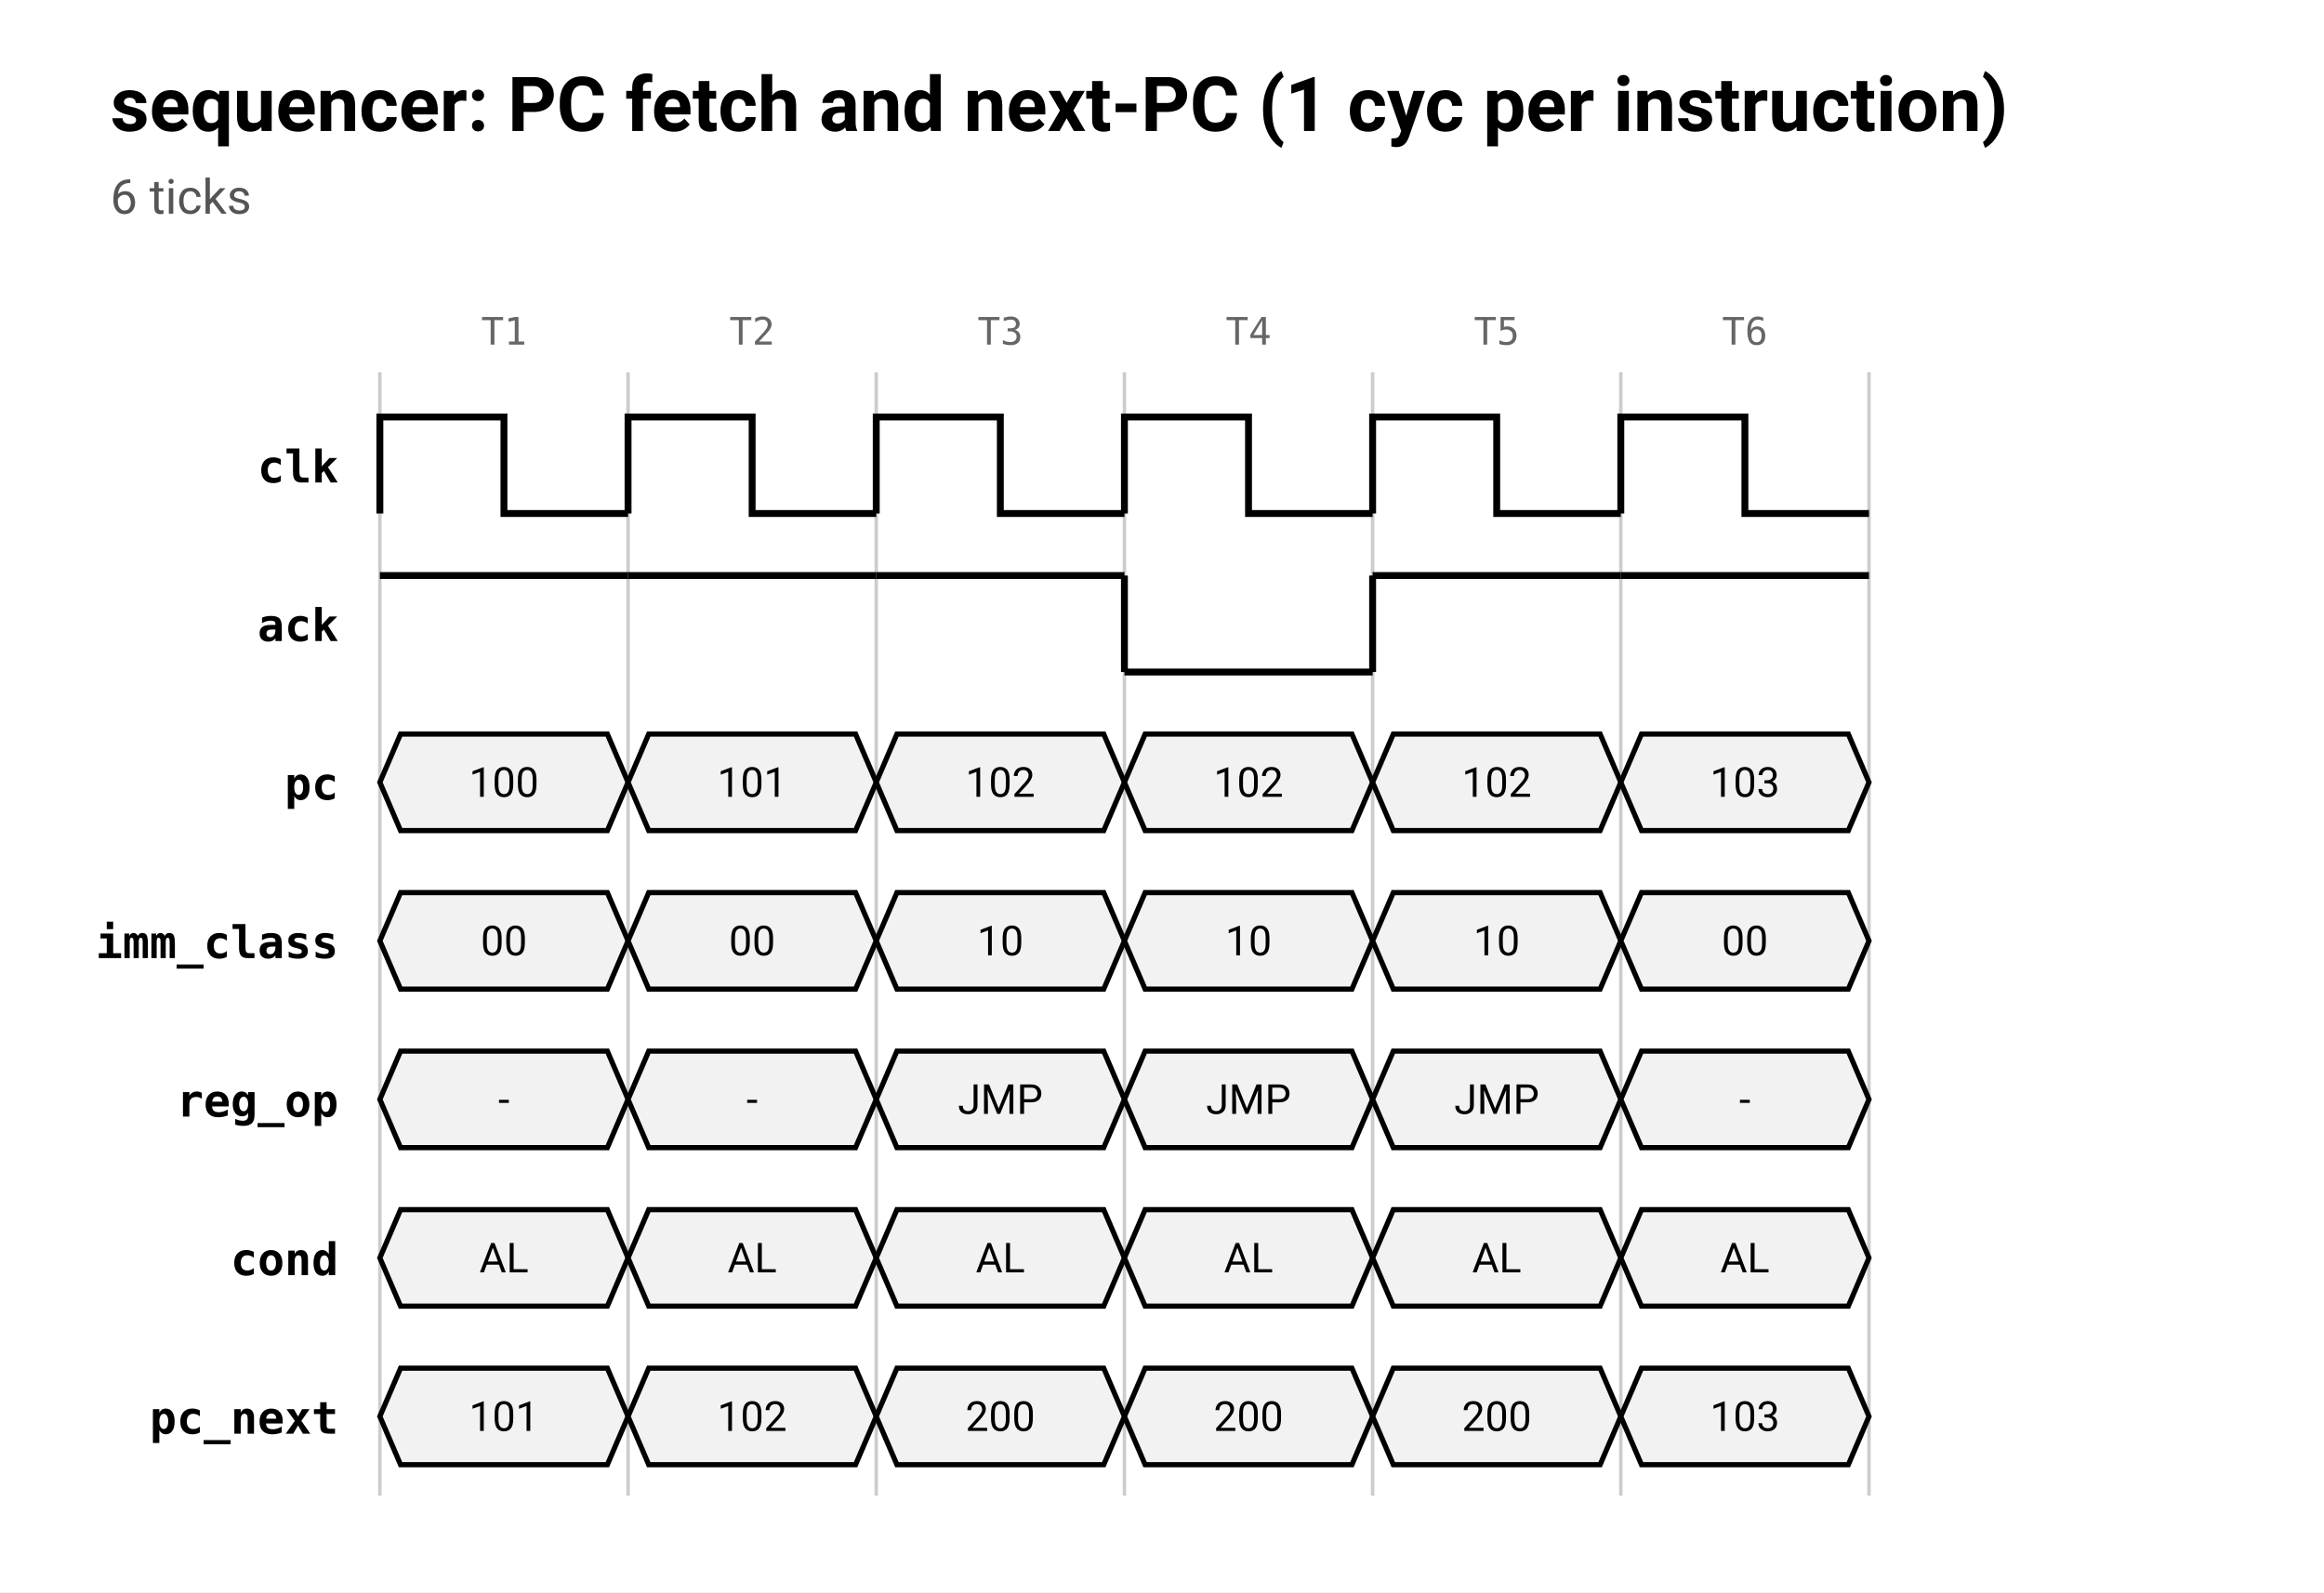
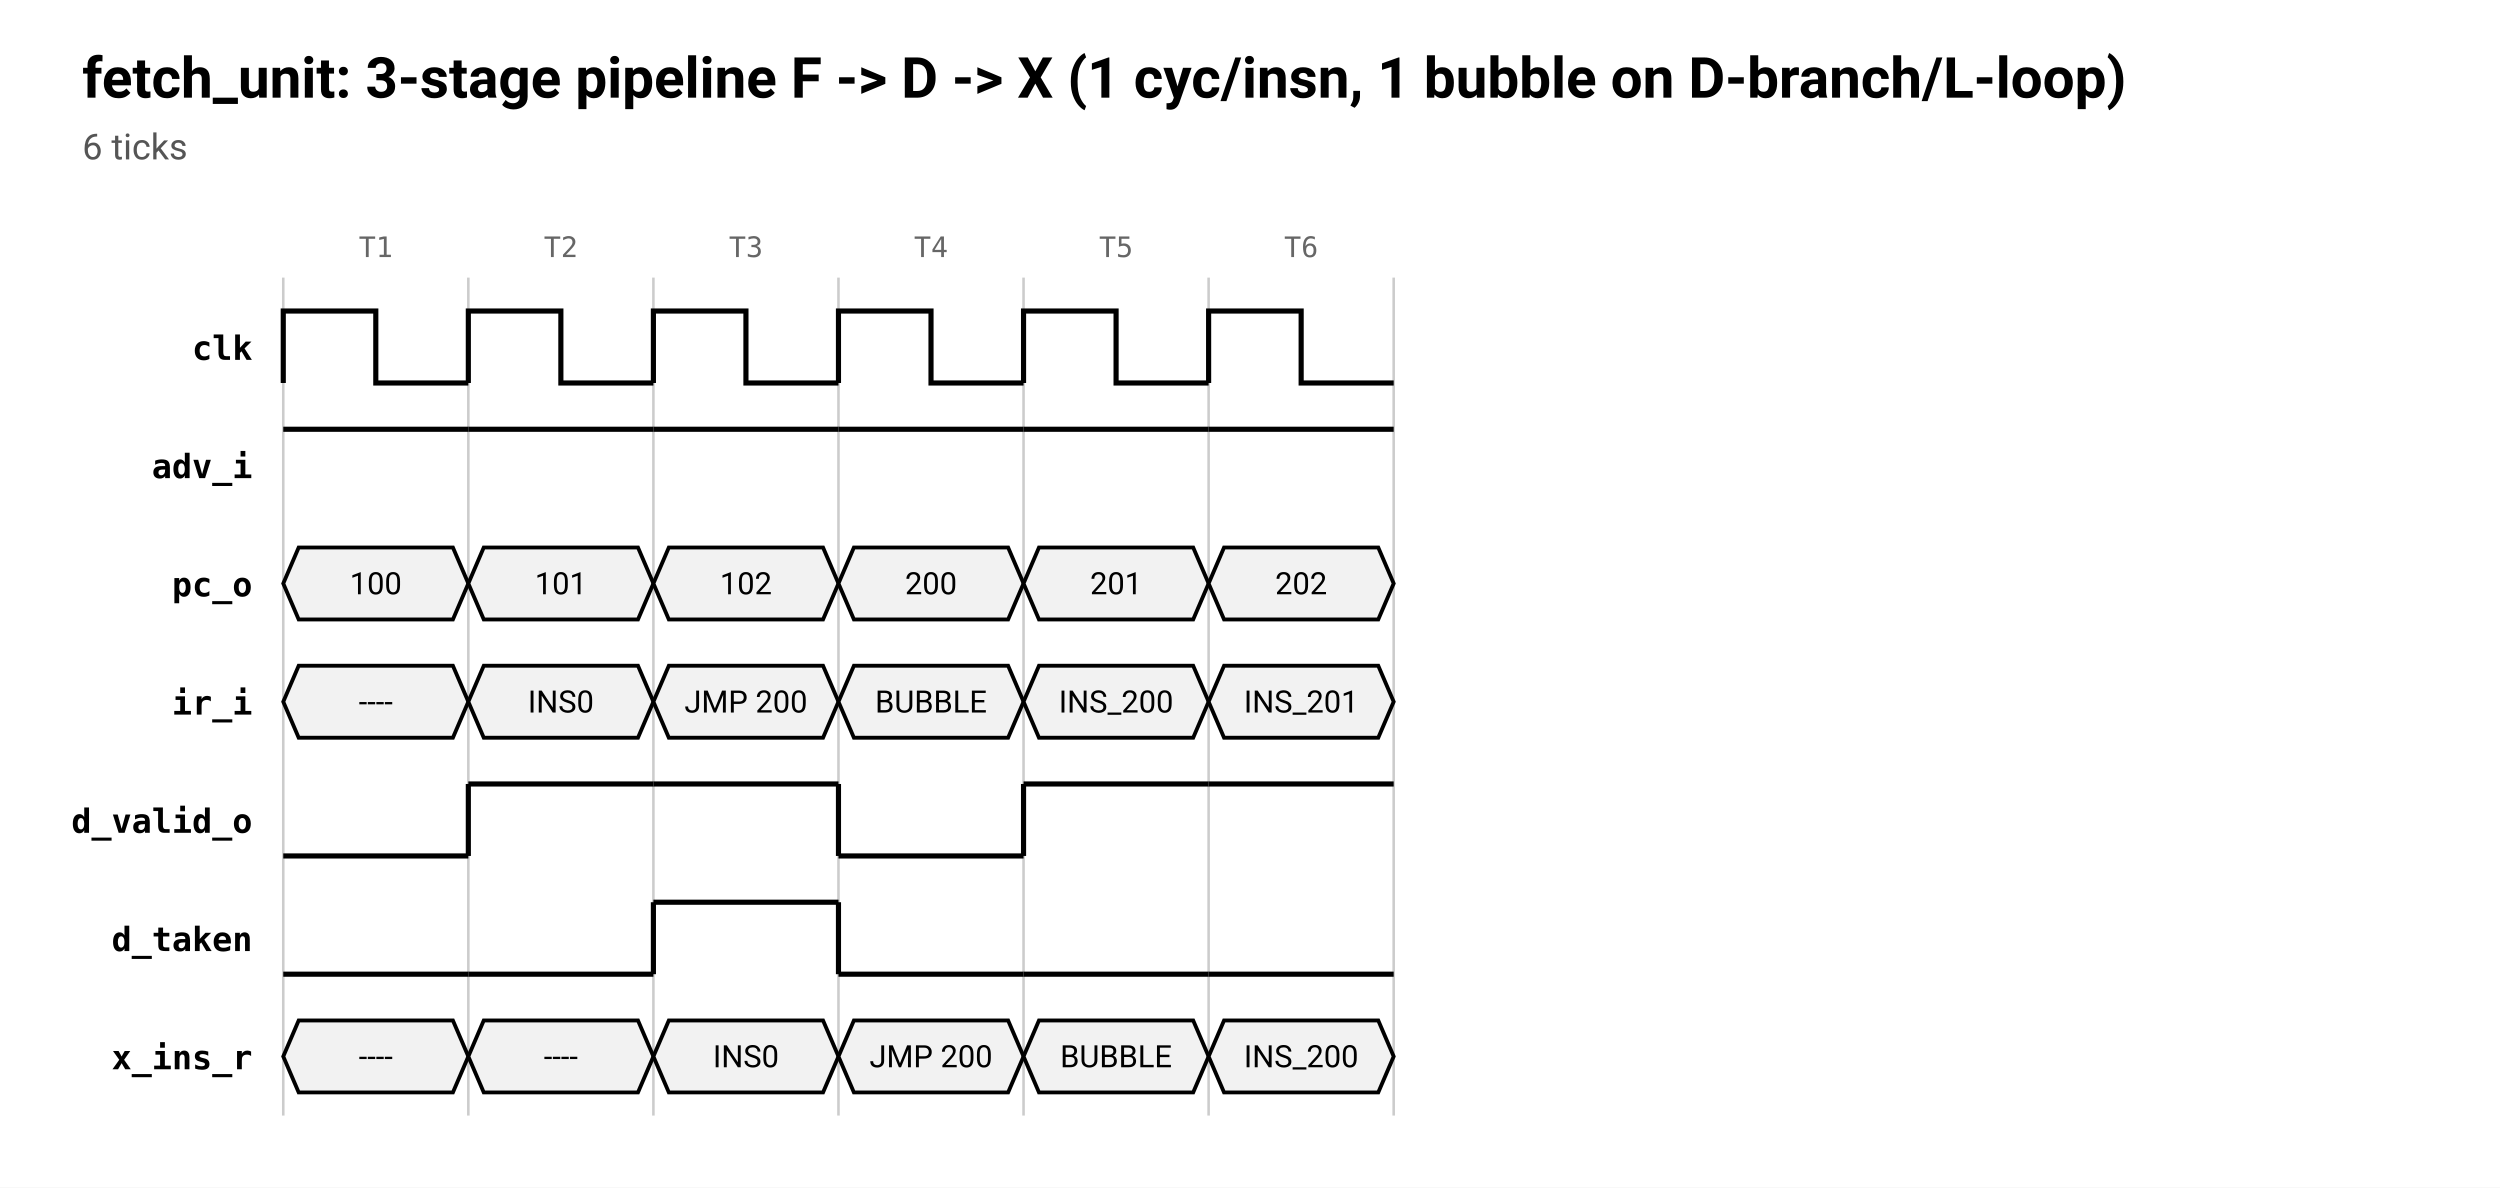
- <svg xmlns="http://www.w3.org/2000/svg" width="674.2" height="462" viewBox="0 0 674.2 462">
+ <svg xmlns="http://www.w3.org/2000/svg" width="972.6" height="462" viewBox="0 0 972.6 462">
  <defs>
    <pattern id="hatch" width="6" height="6" patternUnits="userSpaceOnUse" patternTransform="rotate(45)">
      <rect width="6" height="6" fill="#FFFFFF" />
      <line x1="0" y1="0" x2="0" y2="6" stroke="#B0B0B0" stroke-width="2" />
    </pattern>
    <pattern id="xpat" width="8" height="8" patternUnits="userSpaceOnUse">
      <rect width="8" height="8" fill="#FFFFFF" />
      <path d="M0 0L8 8M8 0L0 8" stroke="#C07070" stroke-width="1" />
    </pattern>
    <marker id="arr" viewBox="0 0 10 10" refX="9" refY="5" markerWidth="8" markerHeight="8" orient="auto">
      <path d="M0 0L10 5L0 10z" fill="#000000" />
    </marker>
  </defs>
  <style>text{font-family:-apple-system,BlinkMacSystemFont,"Segoe UI",Roboto,Helvetica,Arial,sans-serif}.m{font-family:ui-monospace,Menlo,Consolas,"DejaVu Sans Mono",monospace}</style>
-   <rect width="674.2" height="462" fill="#FFFFFF" />
-   <text x="32" y="38" font-size="22" font-weight="700" fill="#000000">sequencer: PC fetch and next-PC (1 cyc per instruction)</text>
+   <rect width="972.6" height="462" fill="#FFFFFF" />
+   <text x="32" y="38" font-size="22" font-weight="700" fill="#000000">fetch_unit: 3-stage pipeline F -&gt; D -&gt; X (1 cyc/insn, 1 bubble on D-branch/L-loop)</text>
  <text x="32" y="62" font-size="14" fill="#555555">6 ticks</text>
  <line x1="110.2" y1="108" x2="110.2" y2="434" stroke="#CCCCCC" stroke-width="1" />
  <text x="146.2" y="100" font-size="11" text-anchor="middle" fill="#666666" class="m">T1</text>
  <line x1="182.2" y1="108" x2="182.2" y2="434" stroke="#CCCCCC" stroke-width="1" />
  <text x="218.2" y="100" font-size="11" text-anchor="middle" fill="#666666" class="m">T2</text>
  <line x1="254.2" y1="108" x2="254.2" y2="434" stroke="#CCCCCC" stroke-width="1" />
  <text x="290.2" y="100" font-size="11" text-anchor="middle" fill="#666666" class="m">T3</text>
  <line x1="326.2" y1="108" x2="326.2" y2="434" stroke="#CCCCCC" stroke-width="1" />
  <text x="362.2" y="100" font-size="11" text-anchor="middle" fill="#666666" class="m">T4</text>
  <line x1="398.2" y1="108" x2="398.2" y2="434" stroke="#CCCCCC" stroke-width="1" />
  <text x="434.2" y="100" font-size="11" text-anchor="middle" fill="#666666" class="m">T5</text>
  <line x1="470.2" y1="108" x2="470.2" y2="434" stroke="#CCCCCC" stroke-width="1" />
  <text x="506.2" y="100" font-size="11" text-anchor="middle" fill="#666666" class="m">T6</text>
  <line x1="542.2" y1="108" x2="542.2" y2="434" stroke="#CCCCCC" stroke-width="1" />
  <text x="98.2" y="140" font-size="13" text-anchor="end" fill="#000000" font-weight="700" class="m">clk</text>
  <path d="M110.2 149 L110.2 121 L146.2 121 L146.2 149 L182.2 149 M182.2 149 L182.2 121 L218.2 121 L218.2 149 L254.2 149 M254.2 149 L254.2 121 L290.2 121 L290.2 149 L326.2 149 M326.2 149 L326.2 121 L362.2 121 L362.2 149 L398.2 149 M398.2 149 L398.2 121 L434.2 121 L434.2 149 L470.2 149 M470.2 149 L470.2 121 L506.2 121 L506.2 149 L542.2 149" fill="none" stroke="#000000" stroke-width="2" />
-   <text x="98.2" y="186" font-size="13" text-anchor="end" fill="#000000" font-weight="700" class="m">ack</text>
+   <text x="98.2" y="186" font-size="13" text-anchor="end" fill="#000000" font-weight="700" class="m">adv_i</text>
  <line x1="110.2" y1="167" x2="182.2" y2="167" stroke="#000000" stroke-width="2" />
  <line x1="182.2" y1="167" x2="254.2" y2="167" stroke="#000000" stroke-width="2" />
  <line x1="254.2" y1="167" x2="326.2" y2="167" stroke="#000000" stroke-width="2" />
-   <line x1="326.2" y1="195" x2="398.2" y2="195" stroke="#000000" stroke-width="2" />
-   <line x1="326.2" y1="167" x2="326.2" y2="195" stroke="#000000" stroke-width="2" />
+   <line x1="326.2" y1="167" x2="398.2" y2="167" stroke="#000000" stroke-width="2" />
  <line x1="398.2" y1="167" x2="470.2" y2="167" stroke="#000000" stroke-width="2" />
-   <line x1="398.2" y1="167" x2="398.2" y2="195" stroke="#000000" stroke-width="2" />
  <line x1="470.2" y1="167" x2="542.2" y2="167" stroke="#000000" stroke-width="2" />
-   <text x="98.2" y="232" font-size="13" text-anchor="end" fill="#000000" font-weight="700" class="m">pc</text>
+   <text x="98.2" y="232" font-size="13" text-anchor="end" fill="#000000" font-weight="700" class="m">pc_o</text>
  <polygon points="116.2,213 176.2,213 182.2,227 176.2,241 116.2,241 110.2,227" fill="#F2F2F2" stroke="#000000" stroke-width="1.5" />
  <text x="146.2" y="231.2" font-size="12" text-anchor="middle" fill="#000000">100</text>
  <polygon points="188.2,213 248.2,213 254.2,227 248.2,241 188.2,241 182.2,227" fill="#F2F2F2" stroke="#000000" stroke-width="1.5" />
  <text x="218.2" y="231.2" font-size="12" text-anchor="middle" fill="#000000">101</text>
  <polygon points="260.2,213 320.2,213 326.2,227 320.2,241 260.2,241 254.2,227" fill="#F2F2F2" stroke="#000000" stroke-width="1.5" />
  <text x="290.2" y="231.2" font-size="12" text-anchor="middle" fill="#000000">102</text>
  <polygon points="332.2,213 392.2,213 398.2,227 392.2,241 332.2,241 326.2,227" fill="#F2F2F2" stroke="#000000" stroke-width="1.5" />
-   <text x="362.2" y="231.2" font-size="12" text-anchor="middle" fill="#000000">102</text>
+   <text x="362.2" y="231.2" font-size="12" text-anchor="middle" fill="#000000">200</text>
  <polygon points="404.2,213 464.2,213 470.2,227 464.2,241 404.2,241 398.2,227" fill="#F2F2F2" stroke="#000000" stroke-width="1.5" />
-   <text x="434.2" y="231.2" font-size="12" text-anchor="middle" fill="#000000">102</text>
+   <text x="434.2" y="231.2" font-size="12" text-anchor="middle" fill="#000000">201</text>
  <polygon points="476.2,213 536.2,213 542.2,227 536.2,241 476.2,241 470.2,227" fill="#F2F2F2" stroke="#000000" stroke-width="1.5" />
-   <text x="506.2" y="231.2" font-size="12" text-anchor="middle" fill="#000000">103</text>
-   <text x="98.2" y="278" font-size="13" text-anchor="end" fill="#000000" font-weight="700" class="m">imm_class</text>
+   <text x="506.2" y="231.2" font-size="12" text-anchor="middle" fill="#000000">202</text>
+   <text x="98.2" y="278" font-size="13" text-anchor="end" fill="#000000" font-weight="700" class="m">ir_i</text>
  <polygon points="116.2,259 176.2,259 182.2,273 176.2,287 116.2,287 110.2,273" fill="#F2F2F2" stroke="#000000" stroke-width="1.5" />
-   <text x="146.2" y="277.2" font-size="12" text-anchor="middle" fill="#000000">00</text>
+   <text x="146.2" y="277.2" font-size="12" text-anchor="middle" fill="#000000">----</text>
  <polygon points="188.2,259 248.2,259 254.2,273 248.2,287 188.2,287 182.2,273" fill="#F2F2F2" stroke="#000000" stroke-width="1.5" />
-   <text x="218.2" y="277.2" font-size="12" text-anchor="middle" fill="#000000">00</text>
+   <text x="218.2" y="277.2" font-size="12" text-anchor="middle" fill="#000000">INS0</text>
  <polygon points="260.2,259 320.2,259 326.2,273 320.2,287 260.2,287 254.2,273" fill="#F2F2F2" stroke="#000000" stroke-width="1.5" />
-   <text x="290.2" y="277.2" font-size="12" text-anchor="middle" fill="#000000">10</text>
+   <text x="290.2" y="277.2" font-size="12" text-anchor="middle" fill="#000000">JMP 200</text>
  <polygon points="332.2,259 392.2,259 398.2,273 392.2,287 332.2,287 326.2,273" fill="#F2F2F2" stroke="#000000" stroke-width="1.5" />
-   <text x="362.2" y="277.2" font-size="12" text-anchor="middle" fill="#000000">10</text>
+   <text x="362.2" y="277.2" font-size="12" text-anchor="middle" fill="#000000">BUBBLE</text>
  <polygon points="404.2,259 464.2,259 470.2,273 464.2,287 404.2,287 398.2,273" fill="#F2F2F2" stroke="#000000" stroke-width="1.5" />
-   <text x="434.2" y="277.2" font-size="12" text-anchor="middle" fill="#000000">10</text>
+   <text x="434.2" y="277.2" font-size="12" text-anchor="middle" fill="#000000">INS_200</text>
  <polygon points="476.2,259 536.2,259 542.2,273 536.2,287 476.2,287 470.2,273" fill="#F2F2F2" stroke="#000000" stroke-width="1.5" />
-   <text x="506.2" y="277.2" font-size="12" text-anchor="middle" fill="#000000">00</text>
-   <text x="98.2" y="324" font-size="13" text-anchor="end" fill="#000000" font-weight="700" class="m">reg_op</text>
-   <polygon points="116.2,305 176.2,305 182.2,319 176.2,333 116.2,333 110.2,319" fill="#F2F2F2" stroke="#000000" stroke-width="1.5" />
-   <text x="146.2" y="323.2" font-size="12" text-anchor="middle" fill="#000000">-</text>
-   <polygon points="188.2,305 248.2,305 254.2,319 248.2,333 188.2,333 182.2,319" fill="#F2F2F2" stroke="#000000" stroke-width="1.5" />
-   <text x="218.2" y="323.2" font-size="12" text-anchor="middle" fill="#000000">-</text>
-   <polygon points="260.2,305 320.2,305 326.2,319 320.2,333 260.2,333 254.2,319" fill="#F2F2F2" stroke="#000000" stroke-width="1.5" />
-   <text x="290.2" y="323.2" font-size="12" text-anchor="middle" fill="#000000">JMP</text>
-   <polygon points="332.2,305 392.2,305 398.2,319 392.2,333 332.2,333 326.2,319" fill="#F2F2F2" stroke="#000000" stroke-width="1.5" />
-   <text x="362.2" y="323.2" font-size="12" text-anchor="middle" fill="#000000">JMP</text>
-   <polygon points="404.2,305 464.2,305 470.2,319 464.2,333 404.2,333 398.2,319" fill="#F2F2F2" stroke="#000000" stroke-width="1.5" />
-   <text x="434.2" y="323.2" font-size="12" text-anchor="middle" fill="#000000">JMP</text>
-   <polygon points="476.2,305 536.2,305 542.2,319 536.2,333 476.2,333 470.2,319" fill="#F2F2F2" stroke="#000000" stroke-width="1.5" />
-   <text x="506.2" y="323.2" font-size="12" text-anchor="middle" fill="#000000">-</text>
-   <text x="98.2" y="370" font-size="13" text-anchor="end" fill="#000000" font-weight="700" class="m">cond</text>
-   <polygon points="116.2,351 176.2,351 182.2,365 176.2,379 116.2,379 110.2,365" fill="#F2F2F2" stroke="#000000" stroke-width="1.5" />
-   <text x="146.2" y="369.2" font-size="12" text-anchor="middle" fill="#000000">AL</text>
-   <polygon points="188.2,351 248.2,351 254.2,365 248.2,379 188.2,379 182.2,365" fill="#F2F2F2" stroke="#000000" stroke-width="1.5" />
-   <text x="218.2" y="369.2" font-size="12" text-anchor="middle" fill="#000000">AL</text>
-   <polygon points="260.2,351 320.2,351 326.2,365 320.2,379 260.2,379 254.2,365" fill="#F2F2F2" stroke="#000000" stroke-width="1.5" />
-   <text x="290.2" y="369.2" font-size="12" text-anchor="middle" fill="#000000">AL</text>
-   <polygon points="332.2,351 392.2,351 398.2,365 392.2,379 332.2,379 326.2,365" fill="#F2F2F2" stroke="#000000" stroke-width="1.5" />
-   <text x="362.2" y="369.2" font-size="12" text-anchor="middle" fill="#000000">AL</text>
-   <polygon points="404.2,351 464.2,351 470.2,365 464.2,379 404.2,379 398.2,365" fill="#F2F2F2" stroke="#000000" stroke-width="1.5" />
-   <text x="434.2" y="369.2" font-size="12" text-anchor="middle" fill="#000000">AL</text>
-   <polygon points="476.2,351 536.2,351 542.2,365 536.2,379 476.2,379 470.2,365" fill="#F2F2F2" stroke="#000000" stroke-width="1.5" />
-   <text x="506.2" y="369.2" font-size="12" text-anchor="middle" fill="#000000">AL</text>
-   <text x="98.2" y="416" font-size="13" text-anchor="end" fill="#000000" font-weight="700" class="m">pc_next</text>
+   <text x="506.2" y="277.2" font-size="12" text-anchor="middle" fill="#000000">INS_201</text>
+   <text x="98.2" y="324" font-size="13" text-anchor="end" fill="#000000" font-weight="700" class="m">d_valid_o</text>
+   <line x1="110.2" y1="333" x2="182.2" y2="333" stroke="#000000" stroke-width="2" />
+   <line x1="182.2" y1="305" x2="254.2" y2="305" stroke="#000000" stroke-width="2" />
+   <line x1="182.2" y1="305" x2="182.2" y2="333" stroke="#000000" stroke-width="2" />
+   <line x1="254.2" y1="305" x2="326.2" y2="305" stroke="#000000" stroke-width="2" />
+   <line x1="326.2" y1="333" x2="398.2" y2="333" stroke="#000000" stroke-width="2" />
+   <line x1="326.2" y1="305" x2="326.2" y2="333" stroke="#000000" stroke-width="2" />
+   <line x1="398.2" y1="305" x2="470.2" y2="305" stroke="#000000" stroke-width="2" />
+   <line x1="398.2" y1="305" x2="398.2" y2="333" stroke="#000000" stroke-width="2" />
+   <line x1="470.2" y1="305" x2="542.2" y2="305" stroke="#000000" stroke-width="2" />
+   <text x="98.2" y="370" font-size="13" text-anchor="end" fill="#000000" font-weight="700" class="m">d_taken</text>
+   <line x1="110.2" y1="379" x2="182.2" y2="379" stroke="#000000" stroke-width="2" />
+   <line x1="182.2" y1="379" x2="254.2" y2="379" stroke="#000000" stroke-width="2" />
+   <line x1="254.2" y1="351" x2="326.2" y2="351" stroke="#000000" stroke-width="2" />
+   <line x1="254.2" y1="351" x2="254.2" y2="379" stroke="#000000" stroke-width="2" />
+   <line x1="326.2" y1="379" x2="398.2" y2="379" stroke="#000000" stroke-width="2" />
+   <line x1="326.2" y1="351" x2="326.2" y2="379" stroke="#000000" stroke-width="2" />
+   <line x1="398.2" y1="379" x2="470.2" y2="379" stroke="#000000" stroke-width="2" />
+   <line x1="470.2" y1="379" x2="542.2" y2="379" stroke="#000000" stroke-width="2" />
+   <text x="98.2" y="416" font-size="13" text-anchor="end" fill="#000000" font-weight="700" class="m">x_ins_r</text>
  <polygon points="116.2,397 176.2,397 182.2,411 176.2,425 116.2,425 110.2,411" fill="#F2F2F2" stroke="#000000" stroke-width="1.5" />
-   <text x="146.2" y="415.2" font-size="12" text-anchor="middle" fill="#000000">101</text>
+   <text x="146.2" y="415.2" font-size="12" text-anchor="middle" fill="#000000">----</text>
  <polygon points="188.2,397 248.2,397 254.2,411 248.2,425 188.2,425 182.2,411" fill="#F2F2F2" stroke="#000000" stroke-width="1.5" />
-   <text x="218.2" y="415.2" font-size="12" text-anchor="middle" fill="#000000">102</text>
+   <text x="218.2" y="415.2" font-size="12" text-anchor="middle" fill="#000000">----</text>
  <polygon points="260.2,397 320.2,397 326.2,411 320.2,425 260.2,425 254.2,411" fill="#F2F2F2" stroke="#000000" stroke-width="1.5" />
-   <text x="290.2" y="415.2" font-size="12" text-anchor="middle" fill="#000000">200</text>
+   <text x="290.2" y="415.2" font-size="12" text-anchor="middle" fill="#000000">INS0</text>
  <polygon points="332.2,397 392.2,397 398.2,411 392.2,425 332.2,425 326.2,411" fill="#F2F2F2" stroke="#000000" stroke-width="1.5" />
-   <text x="362.2" y="415.2" font-size="12" text-anchor="middle" fill="#000000">200</text>
+   <text x="362.2" y="415.2" font-size="12" text-anchor="middle" fill="#000000">JMP 200</text>
  <polygon points="404.2,397 464.2,397 470.2,411 464.2,425 404.2,425 398.2,411" fill="#F2F2F2" stroke="#000000" stroke-width="1.5" />
-   <text x="434.2" y="415.2" font-size="12" text-anchor="middle" fill="#000000">200</text>
+   <text x="434.2" y="415.2" font-size="12" text-anchor="middle" fill="#000000">BUBBLE</text>
  <polygon points="476.2,397 536.2,397 542.2,411 536.2,425 476.2,425 470.2,411" fill="#F2F2F2" stroke="#000000" stroke-width="1.5" />
-   <text x="506.2" y="415.2" font-size="12" text-anchor="middle" fill="#000000">103</text>
+   <text x="506.2" y="415.2" font-size="12" text-anchor="middle" fill="#000000">INS_200</text>
</svg>
